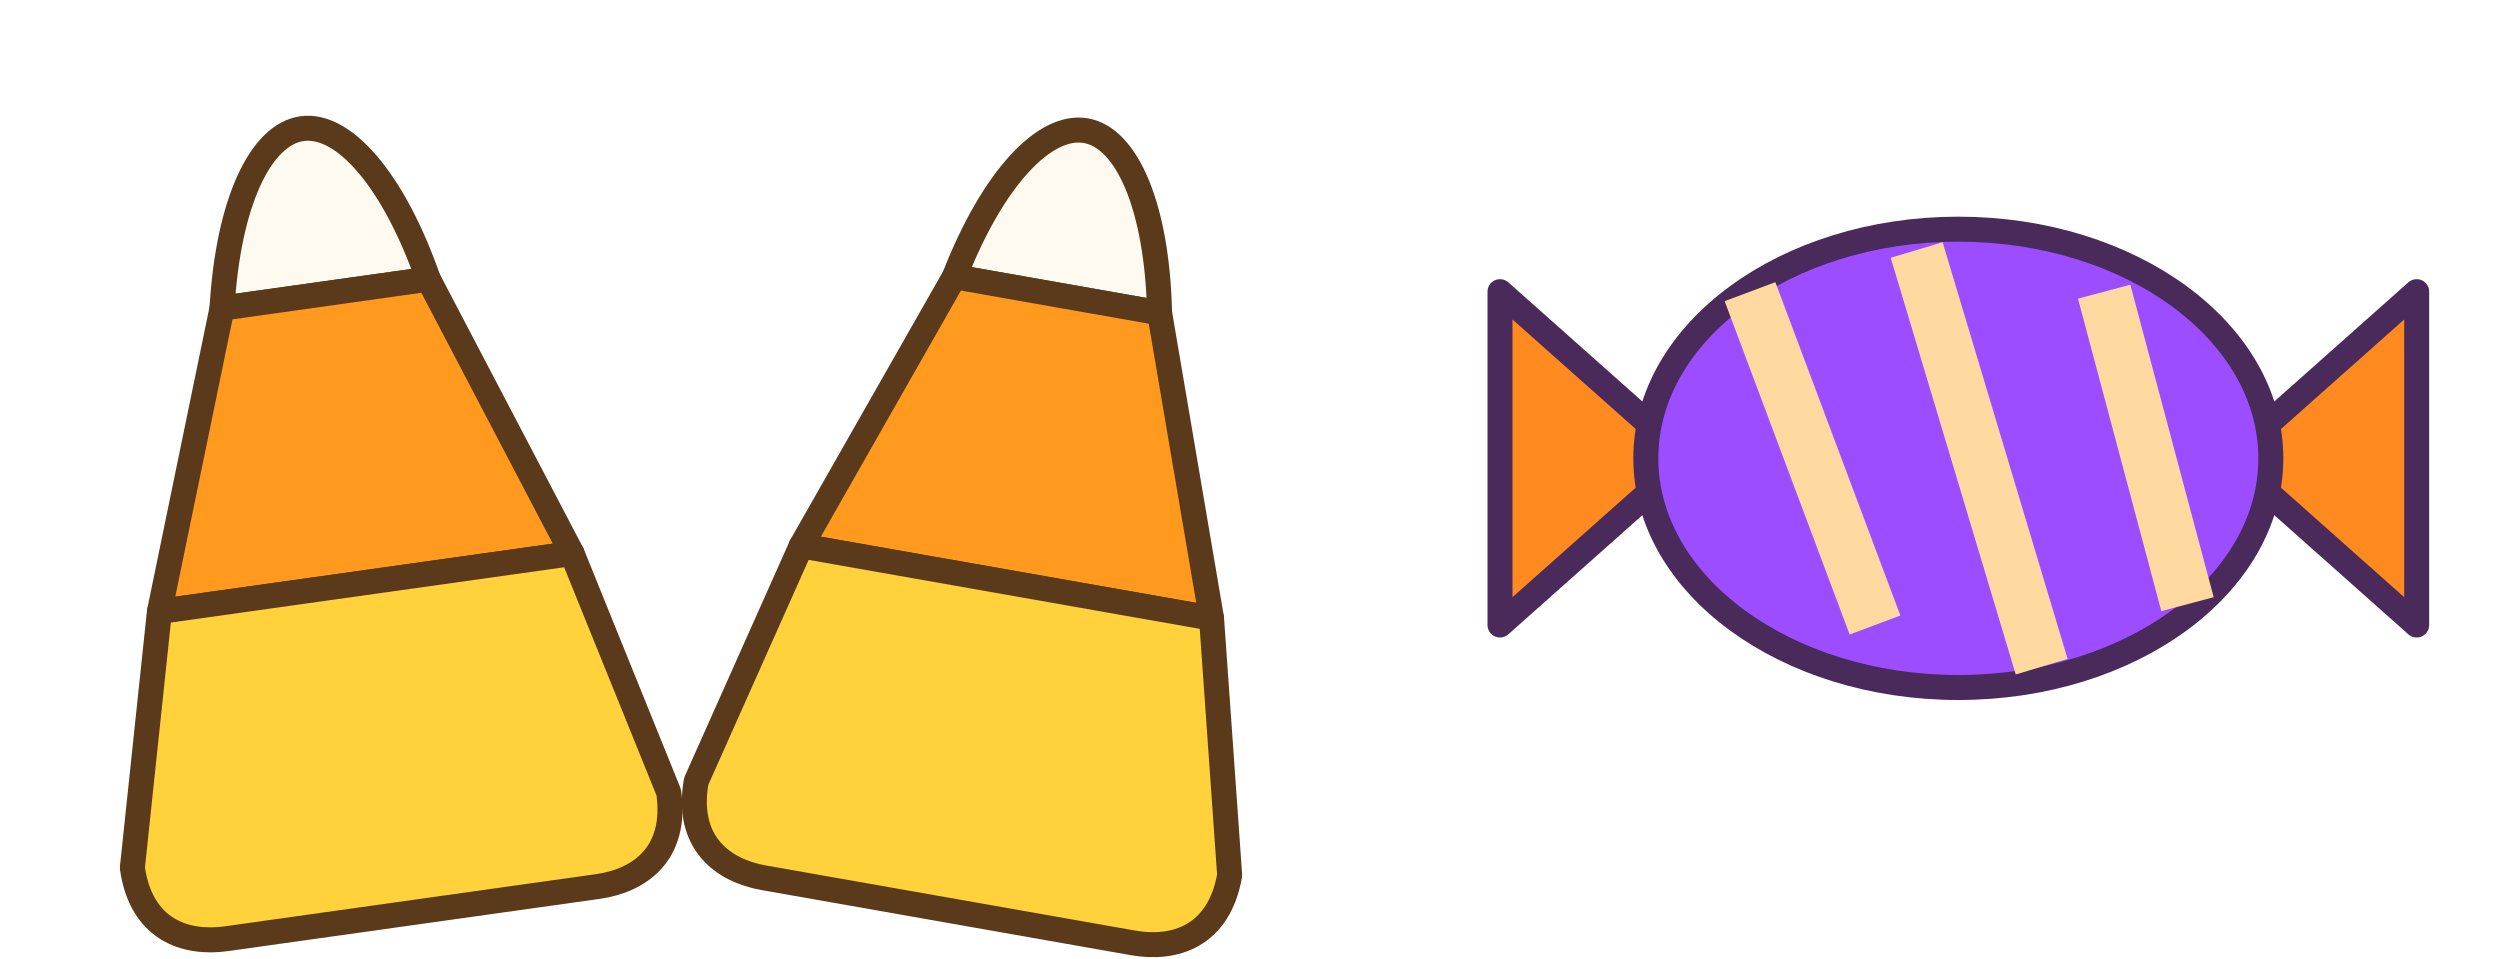
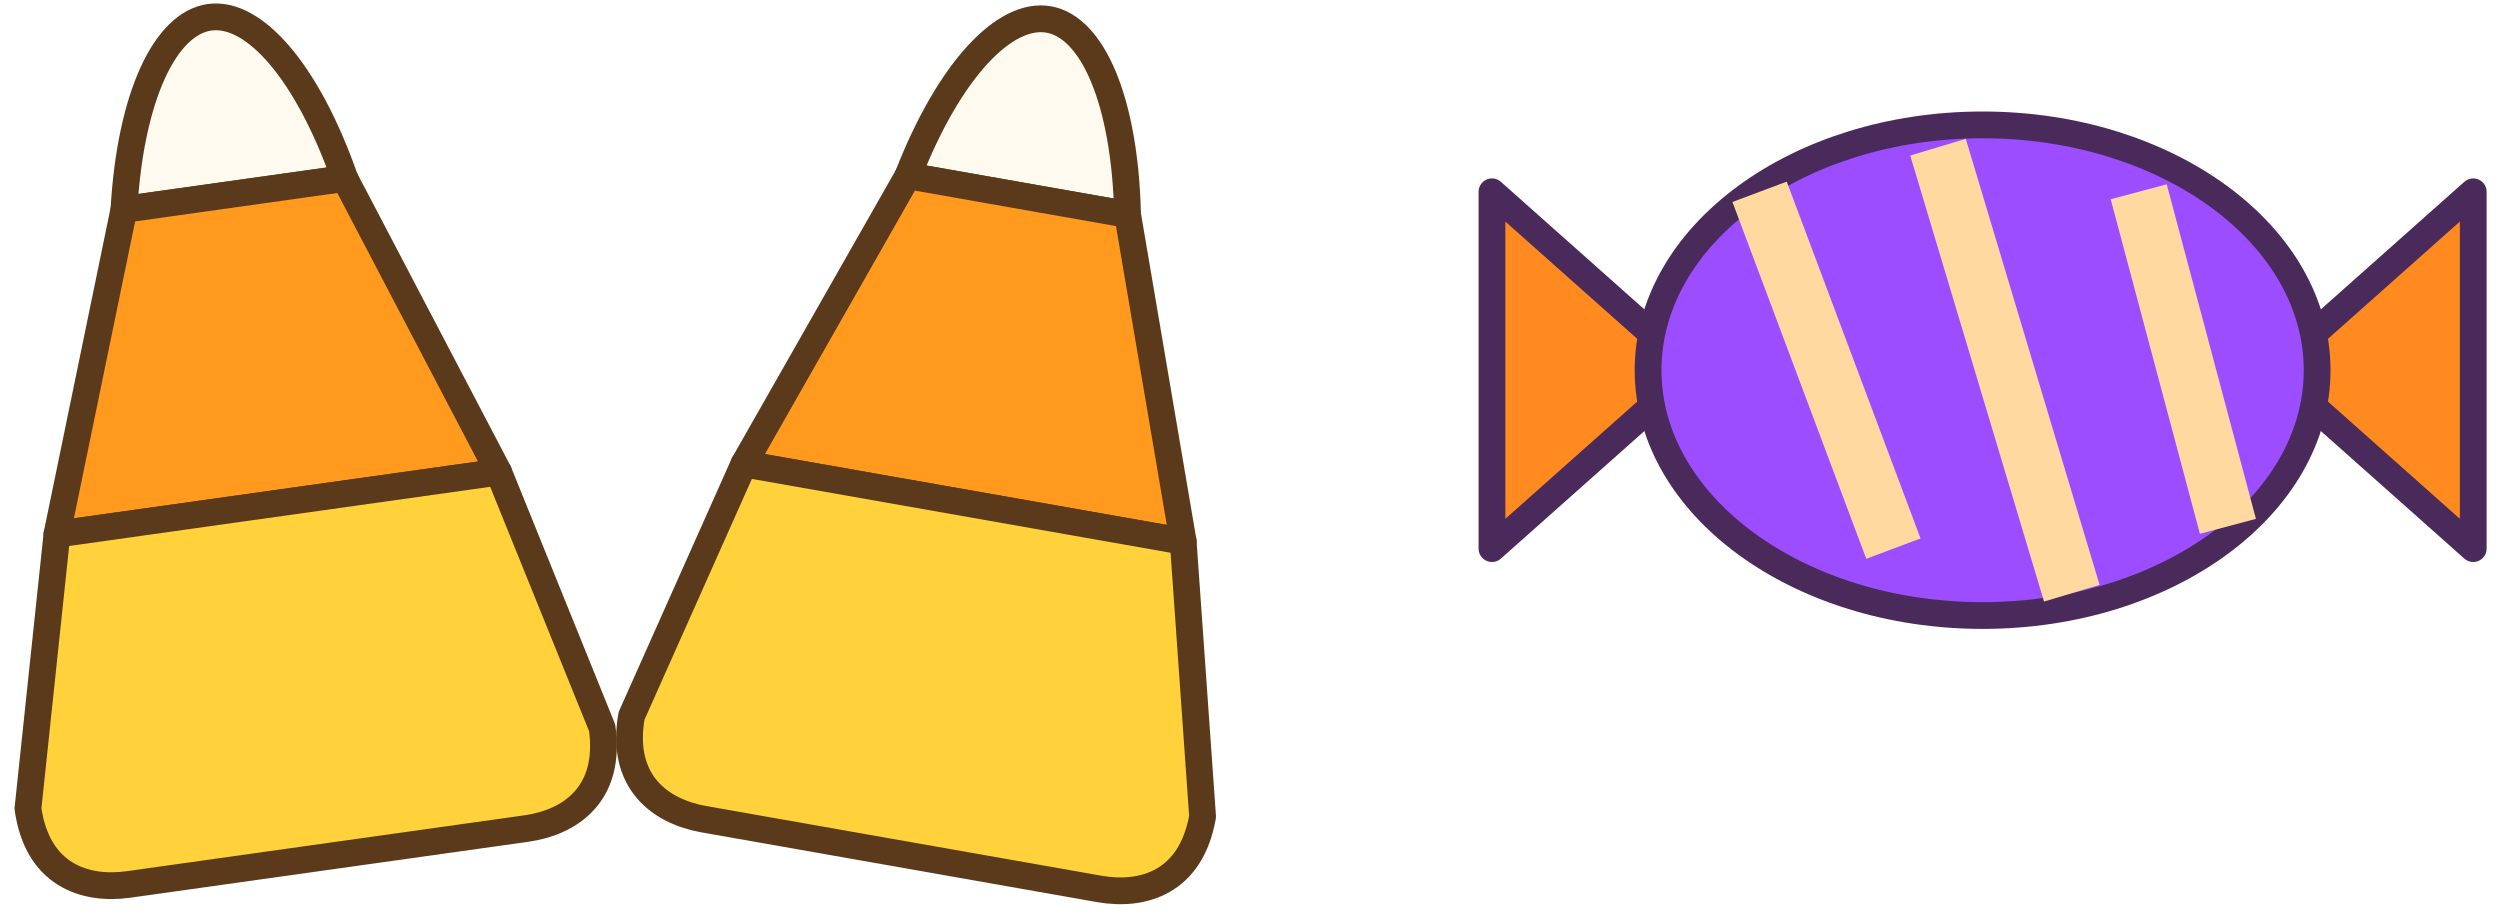
- <svg xmlns="http://www.w3.org/2000/svg" viewBox="0 0 120 46">
+ <svg xmlns="http://www.w3.org/2000/svg" viewBox="5.1 5.4 112.1 41.2">
  <g transform="translate(2 4) rotate(-8 15 20)" stroke="#5a3a1a" stroke-width="1.2" stroke-linejoin="round">
    <path d="M15 2 C17 2 19 5 20 10 L10 10 C11 5 13 2 15 2Z" fill="#fffaf0" />
    <path d="M10 10 H20 L25 24 H5Z" fill="#ff9a1f" />
    <path d="M5 24 H25 L28 36 C28 39 26 40 24 40 H6 C4 40 2 39 2 36Z" fill="#ffd23c" />
  </g>
  <g transform="translate(34 4) rotate(10 15 20)" stroke="#5a3a1a" stroke-width="1.2" stroke-linejoin="round">
    <path d="M15 2 C17 2 19 5 20 10 L10 10 C11 5 13 2 15 2Z" fill="#fffaf0" />
    <path d="M10 10 H20 L25 24 H5Z" fill="#ff9a1f" />
    <path d="M5 24 H25 L28 36 C28 39 26 40 24 40 H6 C4 40 2 39 2 36Z" fill="#ffd23c" />
  </g>
  <g transform="translate(72 6)" stroke="#4a2a5a" stroke-width="1.2" stroke-linejoin="round">
    <path d="M0 8 L9 16 L0 24Z" fill="#ff8a1f" />
    <path d="M44 8 L35 16 L44 24Z" fill="#ff8a1f" />
    <ellipse cx="22" cy="16" rx="15" ry="11" fill="#9b4dff" />
    <path d="M12 8 L18 24 M20 6 L26 26 M29 8 L33 23" stroke="#ffd9a0" stroke-width="2.6" fill="none" />
  </g>
</svg>
